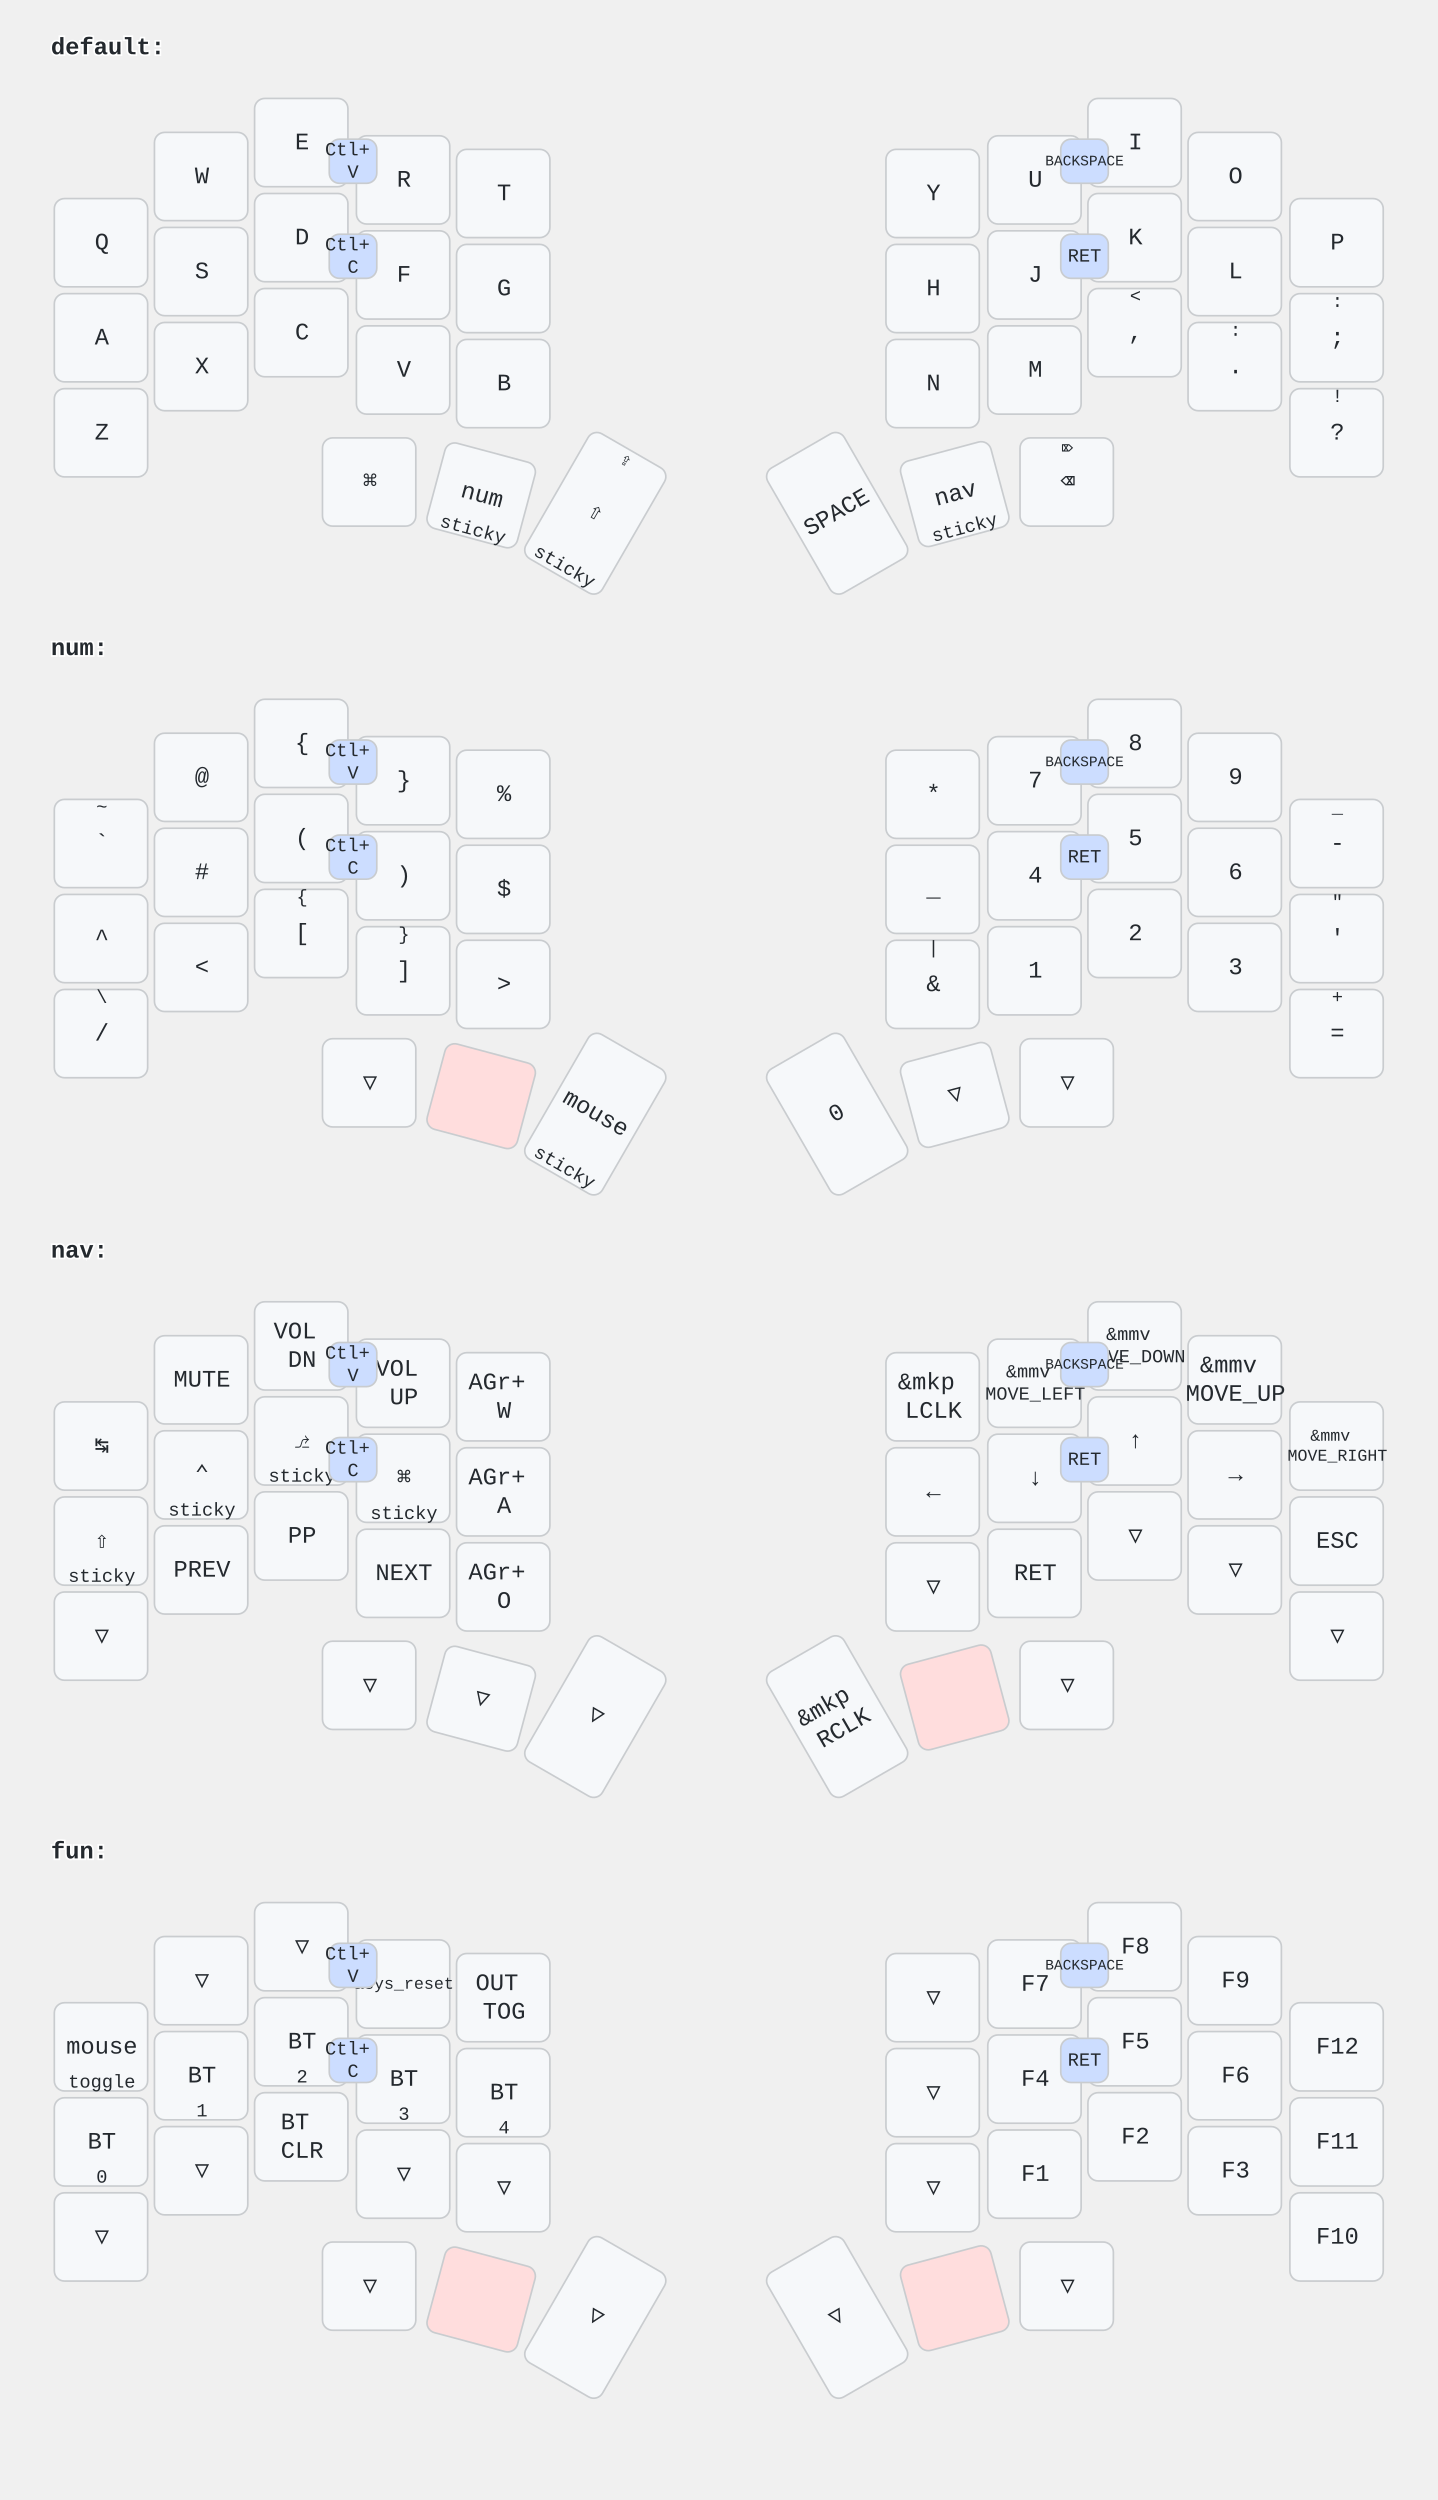
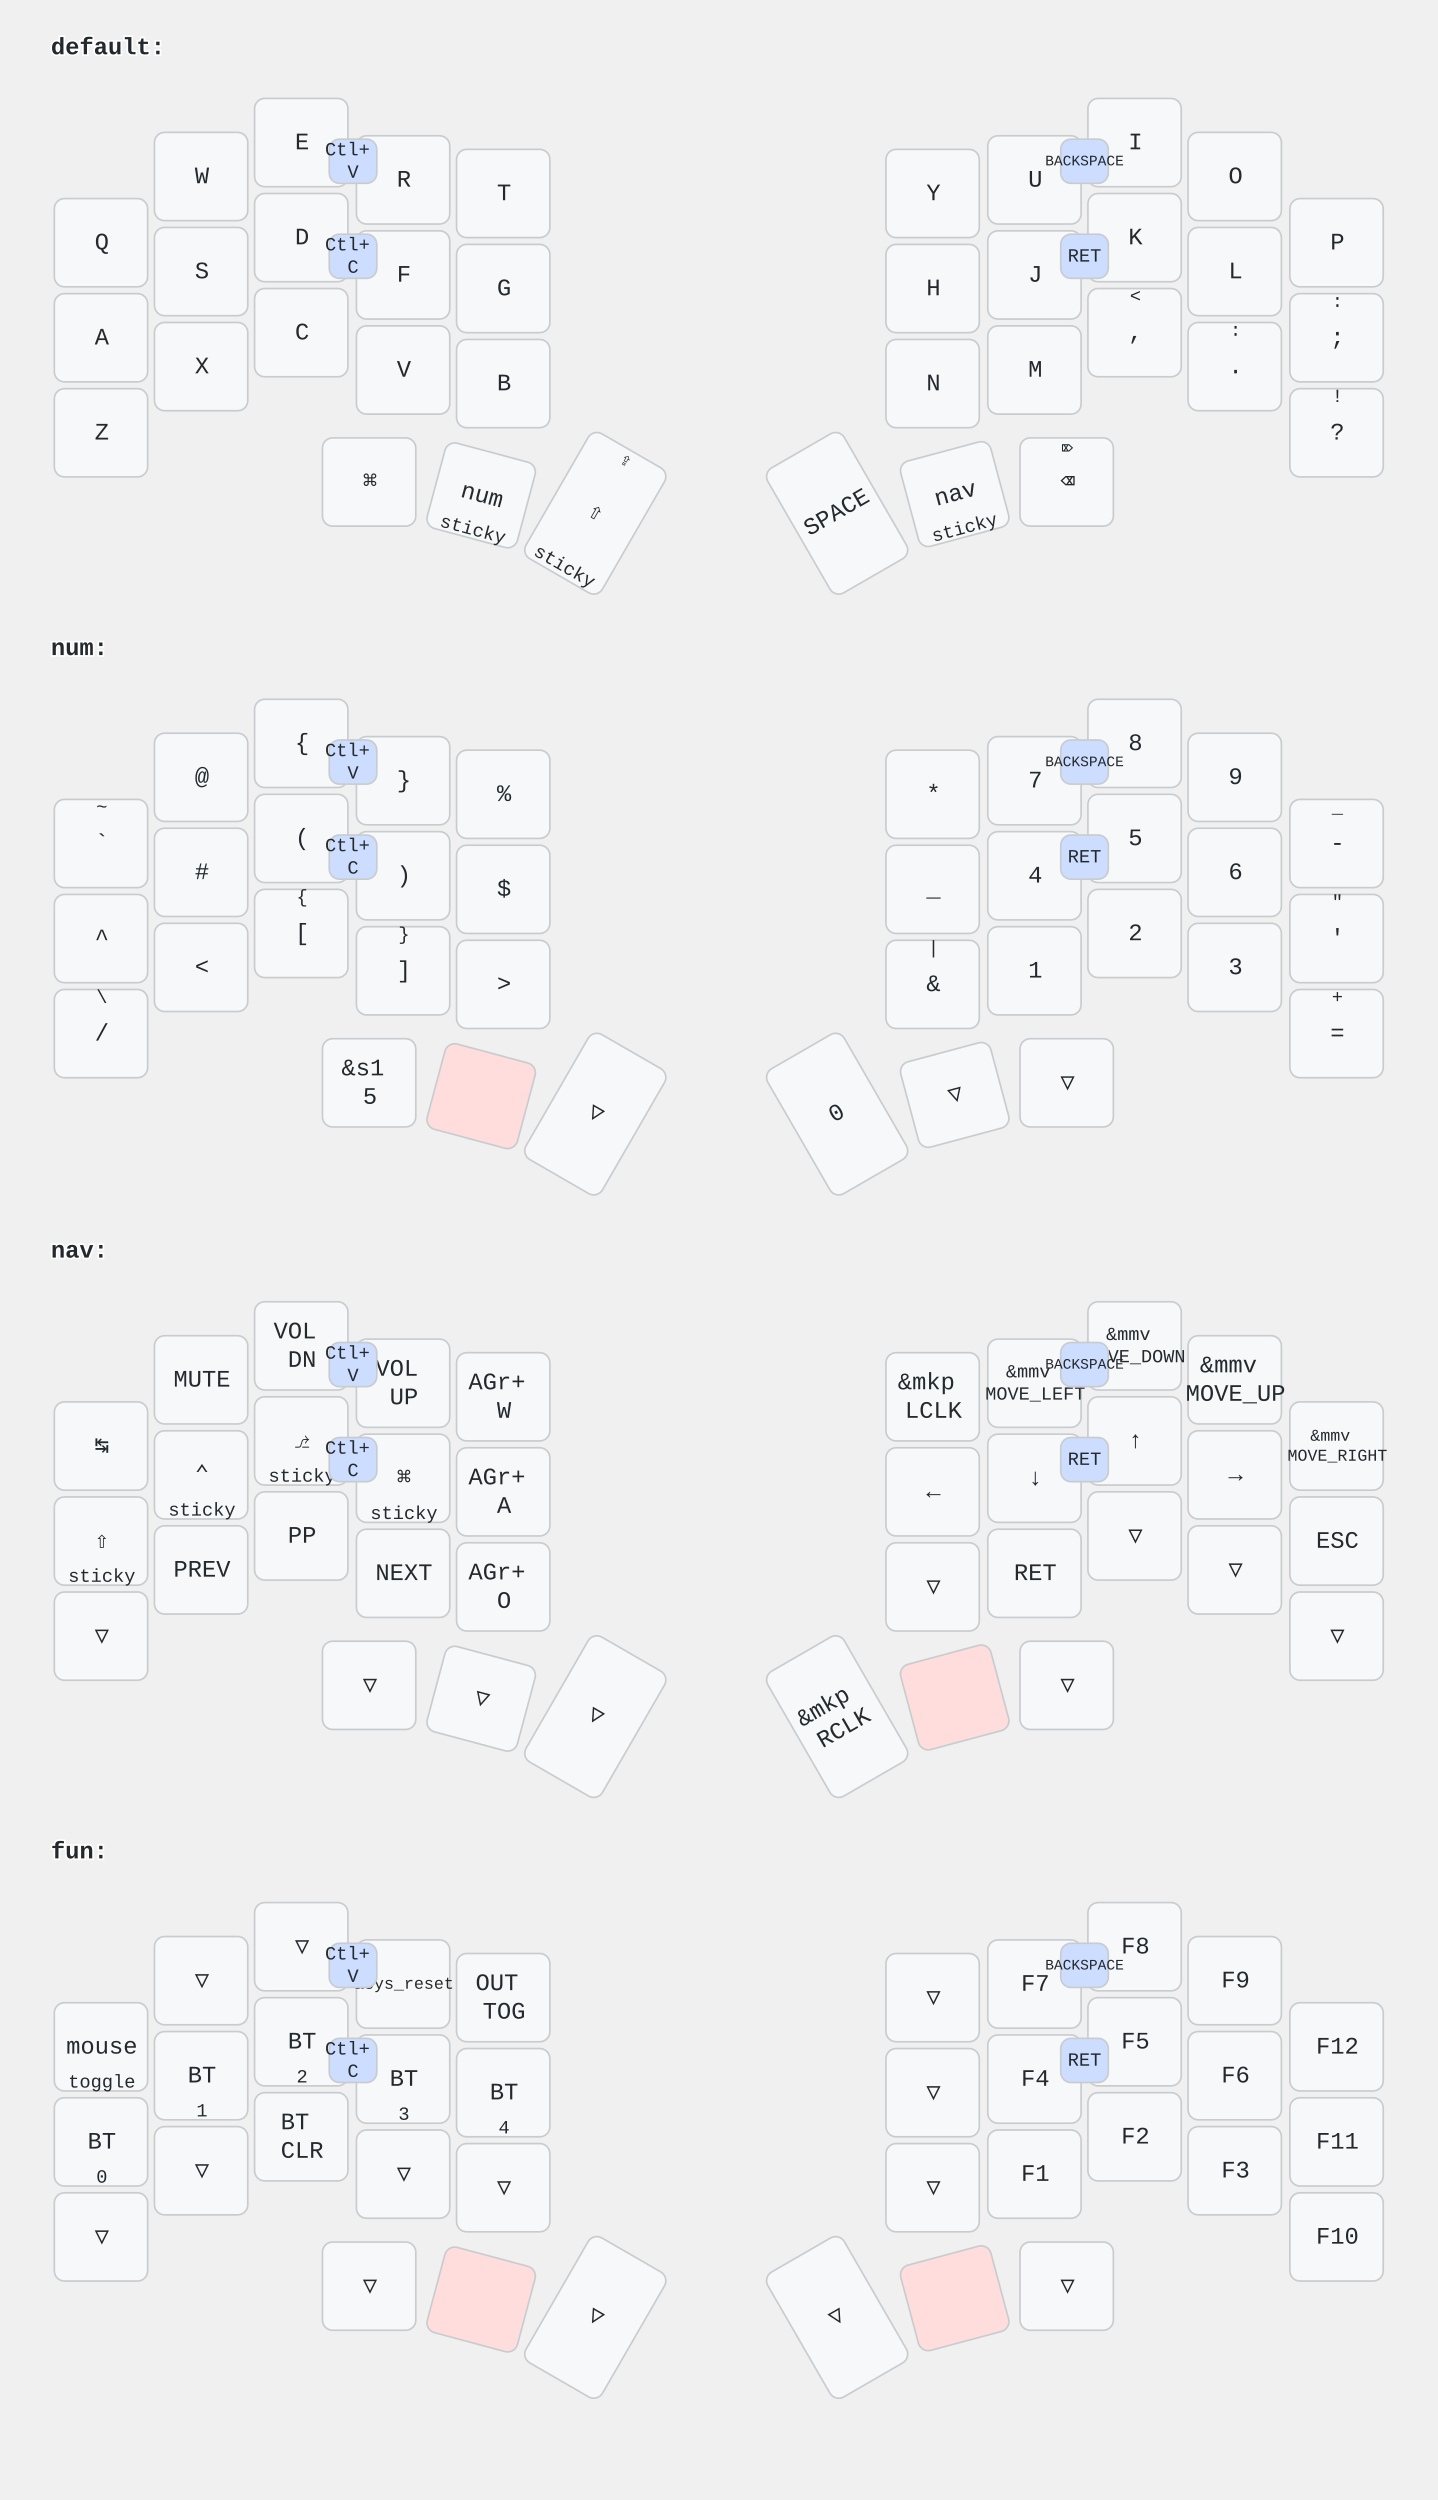
<svg xmlns="http://www.w3.org/2000/svg" width="847" height="1473" viewBox="0 0 847 1473" class="keymap">
  <style>/* font and background color specifications */
svg {
    font-family: SFMono-Regular,Consolas,Liberation Mono,Menlo,monospace;
    font-size: 14px;
    font-kerning: normal;
    text-rendering: optimizeLegibility;
    fill: #24292e;
}

/* default key styling */
rect {
    fill: #f6f8fa;
    stroke: #c9cccf;
    stroke-width: 1;
}

/* color accent for combo boxes */
rect.combo {
    fill: #cdf;
}

/* color accent for held keys */
rect.held, rect.combo.held {
    fill: #fdd;
}

/* color accent for ghost (optional) keys */
rect.ghost, rect.combo.ghost {
    fill: #ddd;
}

text {
    text-anchor: middle;
    dominant-baseline: middle;
}

/* styling for layer labels */
text.label {
    font-weight: bold;
    text-anchor: start;
    stroke: white;
    stroke-width: 2;
    paint-order: stroke;
}

/* styling for combo tap, and key hold/shifted label text */
text.combo, text.hold, text.shifted {
    font-size: 11px;
}

text.hold {
    text-anchor: middle;
    dominant-baseline: auto;
}

text.shifted {
    text-anchor: middle;
    dominant-baseline: hanging;
}

/* styling for hold/shifted label text in combo box */
text.combo.hold, text.combo.shifted {
    font-size: 8px;
}

/* styling for combo dendrons */
path {
    stroke-width: 1;
    stroke: gray;
    fill: none;
}
</style>
  <g transform="translate(30, 0)" class="layer-default">
    <text x="0" y="28" class="label" id="default">default:</text>
    <g transform="translate(0, 56)">
      <g transform="translate(30, 87)" class="key keypos-0">
        <rect rx="6" ry="6" x="-28" y="-26" width="55" height="52" class="key" />
        <text x="0" y="0" class="key tap">Q</text>
      </g>
      <g transform="translate(89, 48)" class="key keypos-1">
        <rect rx="6" ry="6" x="-28" y="-26" width="55" height="52" class="key" />
        <text x="0" y="0" class="key tap">W</text>
      </g>
      <g transform="translate(148, 28)" class="key keypos-2">
        <rect rx="6" ry="6" x="-28" y="-26" width="55" height="52" class="key" />
        <text x="0" y="0" class="key tap">E</text>
      </g>
      <g transform="translate(208, 50)" class="key keypos-3">
        <rect rx="6" ry="6" x="-28" y="-26" width="55" height="52" class="key" />
        <text x="0" y="0" class="key tap">R</text>
      </g>
      <g transform="translate(267, 58)" class="key keypos-4">
        <rect rx="6" ry="6" x="-28" y="-26" width="55" height="52" class="key" />
        <text x="0" y="0" class="key tap">T</text>
      </g>
      <g transform="translate(520, 58)" class="key keypos-5">
        <rect rx="6" ry="6" x="-28" y="-26" width="55" height="52" class="key" />
        <text x="0" y="0" class="key tap">Y</text>
      </g>
      <g transform="translate(580, 50)" class="key keypos-6">
        <rect rx="6" ry="6" x="-28" y="-26" width="55" height="52" class="key" />
        <text x="0" y="0" class="key tap">U</text>
      </g>
      <g transform="translate(639, 28)" class="key keypos-7">
        <rect rx="6" ry="6" x="-28" y="-26" width="55" height="52" class="key" />
        <text x="0" y="0" class="key tap">I</text>
      </g>
      <g transform="translate(698, 48)" class="key keypos-8">
        <rect rx="6" ry="6" x="-28" y="-26" width="55" height="52" class="key" />
        <text x="0" y="0" class="key tap">O</text>
      </g>
      <g transform="translate(758, 87)" class="key keypos-9">
        <rect rx="6" ry="6" x="-28" y="-26" width="55" height="52" class="key" />
        <text x="0" y="0" class="key tap">P</text>
      </g>
      <g transform="translate(30, 143)" class="key keypos-10">
        <rect rx="6" ry="6" x="-28" y="-26" width="55" height="52" class="key" />
        <text x="0" y="0" class="key tap">A</text>
      </g>
      <g transform="translate(89, 104)" class="key keypos-11">
        <rect rx="6" ry="6" x="-28" y="-26" width="55" height="52" class="key" />
        <text x="0" y="0" class="key tap">S</text>
      </g>
      <g transform="translate(148, 84)" class="key keypos-12">
        <rect rx="6" ry="6" x="-28" y="-26" width="55" height="52" class="key" />
        <text x="0" y="0" class="key tap">D</text>
      </g>
      <g transform="translate(208, 106)" class="key keypos-13">
        <rect rx="6" ry="6" x="-28" y="-26" width="55" height="52" class="key" />
        <text x="0" y="0" class="key tap">F</text>
      </g>
      <g transform="translate(267, 114)" class="key keypos-14">
        <rect rx="6" ry="6" x="-28" y="-26" width="55" height="52" class="key" />
        <text x="0" y="0" class="key tap">G</text>
      </g>
      <g transform="translate(520, 114)" class="key keypos-15">
        <rect rx="6" ry="6" x="-28" y="-26" width="55" height="52" class="key" />
        <text x="0" y="0" class="key tap">H</text>
      </g>
      <g transform="translate(580, 106)" class="key keypos-16">
        <rect rx="6" ry="6" x="-28" y="-26" width="55" height="52" class="key" />
        <text x="0" y="0" class="key tap">J</text>
      </g>
      <g transform="translate(639, 84)" class="key keypos-17">
        <rect rx="6" ry="6" x="-28" y="-26" width="55" height="52" class="key" />
        <text x="0" y="0" class="key tap">K</text>
      </g>
      <g transform="translate(698, 104)" class="key keypos-18">
        <rect rx="6" ry="6" x="-28" y="-26" width="55" height="52" class="key" />
        <text x="0" y="0" class="key tap">L</text>
      </g>
      <g transform="translate(758, 143)" class="key keypos-19">
        <rect rx="6" ry="6" x="-28" y="-26" width="55" height="52" class="key" />
        <text x="0" y="0" class="key tap">;</text>
        <text x="0" y="-24" class="key shifted">:</text>
      </g>
      <g transform="translate(30, 199)" class="key keypos-20">
        <rect rx="6" ry="6" x="-28" y="-26" width="55" height="52" class="key" />
        <text x="0" y="0" class="key tap">Z</text>
      </g>
      <g transform="translate(89, 160)" class="key keypos-21">
        <rect rx="6" ry="6" x="-28" y="-26" width="55" height="52" class="key" />
        <text x="0" y="0" class="key tap">X</text>
      </g>
      <g transform="translate(148, 140)" class="key keypos-22">
        <rect rx="6" ry="6" x="-28" y="-26" width="55" height="52" class="key" />
        <text x="0" y="0" class="key tap">C</text>
      </g>
      <g transform="translate(208, 162)" class="key keypos-23">
        <rect rx="6" ry="6" x="-28" y="-26" width="55" height="52" class="key" />
        <text x="0" y="0" class="key tap">V</text>
      </g>
      <g transform="translate(267, 170)" class="key keypos-24">
        <rect rx="6" ry="6" x="-28" y="-26" width="55" height="52" class="key" />
        <text x="0" y="0" class="key tap">B</text>
      </g>
      <g transform="translate(520, 170)" class="key keypos-25">
        <rect rx="6" ry="6" x="-28" y="-26" width="55" height="52" class="key" />
        <text x="0" y="0" class="key tap">N</text>
      </g>
      <g transform="translate(580, 162)" class="key keypos-26">
        <rect rx="6" ry="6" x="-28" y="-26" width="55" height="52" class="key" />
        <text x="0" y="0" class="key tap">M</text>
      </g>
      <g transform="translate(639, 140)" class="key keypos-27">
        <rect rx="6" ry="6" x="-28" y="-26" width="55" height="52" class="key" />
        <text x="0" y="0" class="key tap">,</text>
        <text x="0" y="-24" class="key shifted">&lt;</text>
      </g>
      <g transform="translate(698, 160)" class="key keypos-28">
        <rect rx="6" ry="6" x="-28" y="-26" width="55" height="52" class="key" />
        <text x="0" y="0" class="key tap">.</text>
        <text x="0" y="-24" class="key shifted">:</text>
      </g>
      <g transform="translate(758, 199)" class="key keypos-29">
        <rect rx="6" ry="6" x="-28" y="-26" width="55" height="52" class="key" />
        <text x="0" y="0" class="key tap">?</text>
        <text x="0" y="-24" class="key shifted">!</text>
      </g>
      <g transform="translate(188, 228)" class="key keypos-30">
        <rect rx="6" ry="6" x="-28" y="-26" width="55" height="52" class="key" />
        <text x="0" y="0" class="key tap">⌘</text>
      </g>
      <g transform="translate(254, 236) rotate(15.0)" class="key keypos-31">
        <rect rx="6" ry="6" x="-28" y="-26" width="55" height="52" class="key" />
        <a href="#num">
          <text x="0" y="0" class="key tap layer-activator">num</text>
        </a>
        <text x="0" y="24" class="key hold">sticky</text>
      </g>
      <g transform="translate(321, 246) rotate(30.0)" class="key keypos-32">
        <rect rx="6" ry="6" x="-26" y="-42" width="52" height="85" class="key" />
        <text x="0" y="0" class="key tap">⇧</text>
        <text x="0" y="40" class="key hold">sticky</text>
        <text x="0" y="-40" class="key shifted">⇪</text>
      </g>
      <g transform="translate(463, 246) rotate(-30.0)" class="key keypos-33">
        <rect rx="6" ry="6" x="-26" y="-42" width="52" height="85" class="key" />
        <text x="0" y="0" class="key tap">SPACE</text>
      </g>
      <g transform="translate(533, 235) rotate(-15.0)" class="key keypos-34">
        <rect rx="6" ry="6" x="-28" y="-26" width="55" height="52" class="key" />
        <a href="#nav">
          <text x="0" y="0" class="key tap layer-activator">nav</text>
        </a>
        <text x="0" y="24" class="key hold">sticky</text>
      </g>
      <g transform="translate(599, 228)" class="key keypos-35">
        <rect rx="6" ry="6" x="-28" y="-26" width="55" height="52" class="key" />
        <text x="0" y="0" class="key tap">⌫</text>
        <text x="0" y="-24" class="key shifted">⌦</text>
      </g>
      <g class="combo combopos-0">
        <rect rx="6" ry="6" x="595" y="82" width="28" height="26" class="combo" />
        <text x="609" y="95" class="combo tap">RET</text>
      </g>
      <g class="combo combopos-1">
        <rect rx="6" ry="6" x="595" y="26" width="28" height="26" class="combo" />
        <text x="609" y="39" class="combo tap">
          <tspan style="font-size: 78%">BACKSPACE</tspan>
        </text>
      </g>
      <g class="combo combopos-2">
        <rect rx="6" ry="6" x="164" y="82" width="28" height="26" class="combo" />
        <text x="178" y="95" class="combo tap">
          <tspan x="178" dy="-0.6em">Ctl+</tspan>
          <tspan x="178" dy="1.2em">C</tspan>
        </text>
      </g>
      <g class="combo combopos-3">
        <rect rx="6" ry="6" x="164" y="26" width="28" height="26" class="combo" />
        <text x="178" y="39" class="combo tap">
          <tspan x="178" dy="-0.6em">Ctl+</tspan>
          <tspan x="178" dy="1.2em">V</tspan>
        </text>
      </g>
    </g>
  </g>
  <g transform="translate(30, 354)" class="layer-num">
    <text x="0" y="28" class="label" id="num">num:</text>
    <g transform="translate(0, 56)">
      <g transform="translate(30, 87)" class="key keypos-0">
        <rect rx="6" ry="6" x="-28" y="-26" width="55" height="52" class="key" />
        <text x="0" y="0" class="key tap">`</text>
        <text x="0" y="-24" class="key shifted">~</text>
      </g>
      <g transform="translate(89, 48)" class="key keypos-1">
        <rect rx="6" ry="6" x="-28" y="-26" width="55" height="52" class="key" />
        <text x="0" y="0" class="key tap">@</text>
      </g>
      <g transform="translate(148, 28)" class="key keypos-2">
        <rect rx="6" ry="6" x="-28" y="-26" width="55" height="52" class="key" />
        <text x="0" y="0" class="key tap">{</text>
      </g>
      <g transform="translate(208, 50)" class="key keypos-3">
        <rect rx="6" ry="6" x="-28" y="-26" width="55" height="52" class="key" />
        <text x="0" y="0" class="key tap">}</text>
      </g>
      <g transform="translate(267, 58)" class="key keypos-4">
        <rect rx="6" ry="6" x="-28" y="-26" width="55" height="52" class="key" />
        <text x="0" y="0" class="key tap">%</text>
      </g>
      <g transform="translate(520, 58)" class="key keypos-5">
        <rect rx="6" ry="6" x="-28" y="-26" width="55" height="52" class="key" />
        <text x="0" y="0" class="key tap">*</text>
      </g>
      <g transform="translate(580, 50)" class="key keypos-6">
        <rect rx="6" ry="6" x="-28" y="-26" width="55" height="52" class="key" />
        <text x="0" y="0" class="key tap">7</text>
      </g>
      <g transform="translate(639, 28)" class="key keypos-7">
        <rect rx="6" ry="6" x="-28" y="-26" width="55" height="52" class="key" />
        <text x="0" y="0" class="key tap">8</text>
      </g>
      <g transform="translate(698, 48)" class="key keypos-8">
        <rect rx="6" ry="6" x="-28" y="-26" width="55" height="52" class="key" />
        <text x="0" y="0" class="key tap">9</text>
      </g>
      <g transform="translate(758, 87)" class="key keypos-9">
        <rect rx="6" ry="6" x="-28" y="-26" width="55" height="52" class="key" />
        <text x="0" y="0" class="key tap">-</text>
        <text x="0" y="-24" class="key shifted">_</text>
      </g>
      <g transform="translate(30, 143)" class="key keypos-10">
        <rect rx="6" ry="6" x="-28" y="-26" width="55" height="52" class="key" />
        <text x="0" y="0" class="key tap">^</text>
      </g>
      <g transform="translate(89, 104)" class="key keypos-11">
        <rect rx="6" ry="6" x="-28" y="-26" width="55" height="52" class="key" />
        <text x="0" y="0" class="key tap">#</text>
      </g>
      <g transform="translate(148, 84)" class="key keypos-12">
        <rect rx="6" ry="6" x="-28" y="-26" width="55" height="52" class="key" />
        <text x="0" y="0" class="key tap">(</text>
      </g>
      <g transform="translate(208, 106)" class="key keypos-13">
        <rect rx="6" ry="6" x="-28" y="-26" width="55" height="52" class="key" />
        <text x="0" y="0" class="key tap">)</text>
      </g>
      <g transform="translate(267, 114)" class="key keypos-14">
        <rect rx="6" ry="6" x="-28" y="-26" width="55" height="52" class="key" />
        <text x="0" y="0" class="key tap">$</text>
      </g>
      <g transform="translate(520, 114)" class="key keypos-15">
        <rect rx="6" ry="6" x="-28" y="-26" width="55" height="52" class="key" />
        <text x="0" y="0" class="key tap">_</text>
      </g>
      <g transform="translate(580, 106)" class="key keypos-16">
        <rect rx="6" ry="6" x="-28" y="-26" width="55" height="52" class="key" />
        <text x="0" y="0" class="key tap">4</text>
      </g>
      <g transform="translate(639, 84)" class="key keypos-17">
        <rect rx="6" ry="6" x="-28" y="-26" width="55" height="52" class="key" />
        <text x="0" y="0" class="key tap">5</text>
      </g>
      <g transform="translate(698, 104)" class="key keypos-18">
        <rect rx="6" ry="6" x="-28" y="-26" width="55" height="52" class="key" />
        <text x="0" y="0" class="key tap">6</text>
      </g>
      <g transform="translate(758, 143)" class="key keypos-19">
        <rect rx="6" ry="6" x="-28" y="-26" width="55" height="52" class="key" />
        <text x="0" y="0" class="key tap">'</text>
        <text x="0" y="-24" class="key shifted">"</text>
      </g>
      <g transform="translate(30, 199)" class="key keypos-20">
        <rect rx="6" ry="6" x="-28" y="-26" width="55" height="52" class="key" />
        <text x="0" y="0" class="key tap">/</text>
        <text x="0" y="-24" class="key shifted">\</text>
      </g>
      <g transform="translate(89, 160)" class="key keypos-21">
        <rect rx="6" ry="6" x="-28" y="-26" width="55" height="52" class="key" />
        <text x="0" y="0" class="key tap">&lt;</text>
      </g>
      <g transform="translate(148, 140)" class="key keypos-22">
        <rect rx="6" ry="6" x="-28" y="-26" width="55" height="52" class="key" />
        <text x="0" y="0" class="key tap">[</text>
        <text x="0" y="-24" class="key shifted">{</text>
      </g>
      <g transform="translate(208, 162)" class="key keypos-23">
        <rect rx="6" ry="6" x="-28" y="-26" width="55" height="52" class="key" />
        <text x="0" y="0" class="key tap">]</text>
        <text x="0" y="-24" class="key shifted">}</text>
      </g>
      <g transform="translate(267, 170)" class="key keypos-24">
        <rect rx="6" ry="6" x="-28" y="-26" width="55" height="52" class="key" />
        <text x="0" y="0" class="key tap">&gt;</text>
      </g>
      <g transform="translate(520, 170)" class="key keypos-25">
        <rect rx="6" ry="6" x="-28" y="-26" width="55" height="52" class="key" />
        <text x="0" y="0" class="key tap">&amp;</text>
        <text x="0" y="-24" class="key shifted">|</text>
      </g>
      <g transform="translate(580, 162)" class="key keypos-26">
        <rect rx="6" ry="6" x="-28" y="-26" width="55" height="52" class="key" />
        <text x="0" y="0" class="key tap">1</text>
      </g>
      <g transform="translate(639, 140)" class="key keypos-27">
        <rect rx="6" ry="6" x="-28" y="-26" width="55" height="52" class="key" />
        <text x="0" y="0" class="key tap">2</text>
      </g>
      <g transform="translate(698, 160)" class="key keypos-28">
        <rect rx="6" ry="6" x="-28" y="-26" width="55" height="52" class="key" />
        <text x="0" y="0" class="key tap">3</text>
      </g>
      <g transform="translate(758, 199)" class="key keypos-29">
        <rect rx="6" ry="6" x="-28" y="-26" width="55" height="52" class="key" />
        <text x="0" y="0" class="key tap">=</text>
        <text x="0" y="-24" class="key shifted">+</text>
      </g>
-       <g transform="translate(188, 228)" class="key trans keypos-30">
-         <rect rx="6" ry="6" x="-28" y="-26" width="55" height="52" class="key trans" />
-         <text x="0" y="0" class="key trans tap">▽</text>
+       <g transform="translate(188, 228)" class="key keypos-30">
+         <rect rx="6" ry="6" x="-28" y="-26" width="55" height="52" class="key" />
+         <text x="0" y="0" class="key tap">
+           <tspan x="0" dy="-0.6em">&amp;s1</tspan>
+           <tspan x="0" dy="1.2em">5</tspan>
+         </text>
      </g>
      <g transform="translate(254, 236) rotate(15.0)" class="key held keypos-31">
        <rect rx="6" ry="6" x="-28" y="-26" width="55" height="52" class="key held" />
      </g>
-       <g transform="translate(321, 246) rotate(30.0)" class="key keypos-32">
-         <rect rx="6" ry="6" x="-26" y="-42" width="52" height="85" class="key" />
-         <text x="0" y="0" class="key tap">mouse</text>
-         <text x="0" y="40" class="key hold">sticky</text>
+       <g transform="translate(321, 246) rotate(30.0)" class="key trans keypos-32">
+         <rect rx="6" ry="6" x="-26" y="-42" width="52" height="85" class="key trans" />
+         <text x="0" y="0" class="key trans tap">▽</text>
      </g>
      <g transform="translate(463, 246) rotate(-30.0)" class="key keypos-33">
        <rect rx="6" ry="6" x="-26" y="-42" width="52" height="85" class="key" />
        <text x="0" y="0" class="key tap">0</text>
      </g>
      <g transform="translate(533, 235) rotate(-15.0)" class="key trans keypos-34">
        <rect rx="6" ry="6" x="-28" y="-26" width="55" height="52" class="key trans" />
        <text x="0" y="0" class="key trans tap">▽</text>
      </g>
      <g transform="translate(599, 228)" class="key trans keypos-35">
        <rect rx="6" ry="6" x="-28" y="-26" width="55" height="52" class="key trans" />
        <text x="0" y="0" class="key trans tap">▽</text>
      </g>
      <g class="combo combopos-0">
        <rect rx="6" ry="6" x="595" y="82" width="28" height="26" class="combo" />
        <text x="609" y="95" class="combo tap">RET</text>
      </g>
      <g class="combo combopos-1">
        <rect rx="6" ry="6" x="595" y="26" width="28" height="26" class="combo" />
        <text x="609" y="39" class="combo tap">
          <tspan style="font-size: 78%">BACKSPACE</tspan>
        </text>
      </g>
      <g class="combo combopos-2">
        <rect rx="6" ry="6" x="164" y="82" width="28" height="26" class="combo" />
        <text x="178" y="95" class="combo tap">
          <tspan x="178" dy="-0.6em">Ctl+</tspan>
          <tspan x="178" dy="1.2em">C</tspan>
        </text>
      </g>
      <g class="combo combopos-3">
        <rect rx="6" ry="6" x="164" y="26" width="28" height="26" class="combo" />
        <text x="178" y="39" class="combo tap">
          <tspan x="178" dy="-0.6em">Ctl+</tspan>
          <tspan x="178" dy="1.2em">V</tspan>
        </text>
      </g>
    </g>
  </g>
  <g transform="translate(30, 709)" class="layer-nav">
    <text x="0" y="28" class="label" id="nav">nav:</text>
    <g transform="translate(0, 56)">
      <g transform="translate(30, 87)" class="key keypos-0">
        <rect rx="6" ry="6" x="-28" y="-26" width="55" height="52" class="key" />
        <text x="0" y="0" class="key tap">↹</text>
      </g>
      <g transform="translate(89, 48)" class="key keypos-1">
        <rect rx="6" ry="6" x="-28" y="-26" width="55" height="52" class="key" />
        <text x="0" y="0" class="key tap">MUTE</text>
      </g>
      <g transform="translate(148, 28)" class="key keypos-2">
        <rect rx="6" ry="6" x="-28" y="-26" width="55" height="52" class="key" />
        <text x="0" y="0" class="key tap">
          <tspan x="0" dy="-0.6em">VOL</tspan>
          <tspan x="0" dy="1.2em">DN</tspan>
        </text>
      </g>
      <g transform="translate(208, 50)" class="key keypos-3">
        <rect rx="6" ry="6" x="-28" y="-26" width="55" height="52" class="key" />
        <text x="0" y="0" class="key tap">
          <tspan x="0" dy="-0.6em">VOL</tspan>
          <tspan x="0" dy="1.2em">UP</tspan>
        </text>
      </g>
      <g transform="translate(267, 58)" class="key keypos-4">
        <rect rx="6" ry="6" x="-28" y="-26" width="55" height="52" class="key" />
        <text x="0" y="0" class="key tap">
          <tspan x="0" dy="-0.6em">AGr+</tspan>
          <tspan x="0" dy="1.2em">W</tspan>
        </text>
      </g>
      <g transform="translate(520, 58)" class="key keypos-5">
        <rect rx="6" ry="6" x="-28" y="-26" width="55" height="52" class="key" />
        <text x="0" y="0" class="key tap">
          <tspan x="0" dy="-0.6em">&amp;mkp</tspan>
          <tspan x="0" dy="1.2em">LCLK</tspan>
        </text>
      </g>
      <g transform="translate(580, 50)" class="key keypos-6">
        <rect rx="6" ry="6" x="-28" y="-26" width="55" height="52" class="key" />
        <text x="0" y="0" class="key tap">
          <tspan x="0" dy="-0.6em" style="font-size: 78%">&amp;mmv</tspan>
          <tspan x="0" dy="1.2em" style="font-size: 78%">MOVE_LEFT</tspan>
        </text>
      </g>
      <g transform="translate(639, 28)" class="key keypos-7">
        <rect rx="6" ry="6" x="-28" y="-26" width="55" height="52" class="key" />
        <text x="0" y="0" class="key tap">
          <tspan x="0" dy="-0.6em" style="font-size: 78%">&amp;mmv</tspan>
          <tspan x="0" dy="1.2em" style="font-size: 78%">MOVE_DOWN</tspan>
        </text>
      </g>
      <g transform="translate(698, 48)" class="key keypos-8">
        <rect rx="6" ry="6" x="-28" y="-26" width="55" height="52" class="key" />
        <text x="0" y="0" class="key tap">
          <tspan x="0" dy="-0.6em">&amp;mmv</tspan>
          <tspan x="0" dy="1.2em">MOVE_UP</tspan>
        </text>
      </g>
      <g transform="translate(758, 87)" class="key keypos-9">
        <rect rx="6" ry="6" x="-28" y="-26" width="55" height="52" class="key" />
        <text x="0" y="0" class="key tap">
          <tspan x="0" dy="-0.6em" style="font-size: 70%">&amp;mmv</tspan>
          <tspan x="0" dy="1.2em" style="font-size: 70%">MOVE_RIGHT</tspan>
        </text>
      </g>
      <g transform="translate(30, 143)" class="key keypos-10">
        <rect rx="6" ry="6" x="-28" y="-26" width="55" height="52" class="key" />
        <text x="0" y="0" class="key tap">⇧</text>
        <text x="0" y="24" class="key hold">sticky</text>
      </g>
      <g transform="translate(89, 104)" class="key keypos-11">
        <rect rx="6" ry="6" x="-28" y="-26" width="55" height="52" class="key" />
        <text x="0" y="0" class="key tap">⌃</text>
        <text x="0" y="24" class="key hold">sticky</text>
      </g>
      <g transform="translate(148, 84)" class="key keypos-12">
        <rect rx="6" ry="6" x="-28" y="-26" width="55" height="52" class="key" />
        <text x="0" y="0" class="key tap">⎇</text>
        <text x="0" y="24" class="key hold">sticky</text>
      </g>
      <g transform="translate(208, 106)" class="key keypos-13">
        <rect rx="6" ry="6" x="-28" y="-26" width="55" height="52" class="key" />
        <text x="0" y="0" class="key tap">⌘</text>
        <text x="0" y="24" class="key hold">sticky</text>
      </g>
      <g transform="translate(267, 114)" class="key keypos-14">
        <rect rx="6" ry="6" x="-28" y="-26" width="55" height="52" class="key" />
        <text x="0" y="0" class="key tap">
          <tspan x="0" dy="-0.6em">AGr+</tspan>
          <tspan x="0" dy="1.2em">A</tspan>
        </text>
      </g>
      <g transform="translate(520, 114)" class="key keypos-15">
        <rect rx="6" ry="6" x="-28" y="-26" width="55" height="52" class="key" />
        <text x="0" y="0" class="key tap">←</text>
      </g>
      <g transform="translate(580, 106)" class="key keypos-16">
        <rect rx="6" ry="6" x="-28" y="-26" width="55" height="52" class="key" />
        <text x="0" y="0" class="key tap">↓</text>
      </g>
      <g transform="translate(639, 84)" class="key keypos-17">
        <rect rx="6" ry="6" x="-28" y="-26" width="55" height="52" class="key" />
        <text x="0" y="0" class="key tap">↑</text>
      </g>
      <g transform="translate(698, 104)" class="key keypos-18">
        <rect rx="6" ry="6" x="-28" y="-26" width="55" height="52" class="key" />
        <text x="0" y="0" class="key tap">→</text>
      </g>
      <g transform="translate(758, 143)" class="key keypos-19">
        <rect rx="6" ry="6" x="-28" y="-26" width="55" height="52" class="key" />
        <text x="0" y="0" class="key tap">ESC</text>
      </g>
      <g transform="translate(30, 199)" class="key trans keypos-20">
        <rect rx="6" ry="6" x="-28" y="-26" width="55" height="52" class="key trans" />
        <text x="0" y="0" class="key trans tap">▽</text>
      </g>
      <g transform="translate(89, 160)" class="key keypos-21">
        <rect rx="6" ry="6" x="-28" y="-26" width="55" height="52" class="key" />
        <text x="0" y="0" class="key tap">PREV</text>
      </g>
      <g transform="translate(148, 140)" class="key keypos-22">
        <rect rx="6" ry="6" x="-28" y="-26" width="55" height="52" class="key" />
        <text x="0" y="0" class="key tap">PP</text>
      </g>
      <g transform="translate(208, 162)" class="key keypos-23">
        <rect rx="6" ry="6" x="-28" y="-26" width="55" height="52" class="key" />
        <text x="0" y="0" class="key tap">NEXT</text>
      </g>
      <g transform="translate(267, 170)" class="key keypos-24">
        <rect rx="6" ry="6" x="-28" y="-26" width="55" height="52" class="key" />
        <text x="0" y="0" class="key tap">
          <tspan x="0" dy="-0.6em">AGr+</tspan>
          <tspan x="0" dy="1.2em">O</tspan>
        </text>
      </g>
      <g transform="translate(520, 170)" class="key trans keypos-25">
        <rect rx="6" ry="6" x="-28" y="-26" width="55" height="52" class="key trans" />
        <text x="0" y="0" class="key trans tap">▽</text>
      </g>
      <g transform="translate(580, 162)" class="key keypos-26">
        <rect rx="6" ry="6" x="-28" y="-26" width="55" height="52" class="key" />
        <text x="0" y="0" class="key tap">RET</text>
      </g>
      <g transform="translate(639, 140)" class="key trans keypos-27">
        <rect rx="6" ry="6" x="-28" y="-26" width="55" height="52" class="key trans" />
        <text x="0" y="0" class="key trans tap">▽</text>
      </g>
      <g transform="translate(698, 160)" class="key trans keypos-28">
        <rect rx="6" ry="6" x="-28" y="-26" width="55" height="52" class="key trans" />
        <text x="0" y="0" class="key trans tap">▽</text>
      </g>
      <g transform="translate(758, 199)" class="key trans keypos-29">
        <rect rx="6" ry="6" x="-28" y="-26" width="55" height="52" class="key trans" />
        <text x="0" y="0" class="key trans tap">▽</text>
      </g>
      <g transform="translate(188, 228)" class="key trans keypos-30">
        <rect rx="6" ry="6" x="-28" y="-26" width="55" height="52" class="key trans" />
        <text x="0" y="0" class="key trans tap">▽</text>
      </g>
      <g transform="translate(254, 236) rotate(15.0)" class="key trans keypos-31">
        <rect rx="6" ry="6" x="-28" y="-26" width="55" height="52" class="key trans" />
        <text x="0" y="0" class="key trans tap">▽</text>
      </g>
      <g transform="translate(321, 246) rotate(30.0)" class="key trans keypos-32">
        <rect rx="6" ry="6" x="-26" y="-42" width="52" height="85" class="key trans" />
        <text x="0" y="0" class="key trans tap">▽</text>
      </g>
      <g transform="translate(463, 246) rotate(-30.0)" class="key keypos-33">
        <rect rx="6" ry="6" x="-26" y="-42" width="52" height="85" class="key" />
        <text x="0" y="0" class="key tap">
          <tspan x="0" dy="-0.6em">&amp;mkp</tspan>
          <tspan x="0" dy="1.2em">RCLK</tspan>
        </text>
      </g>
      <g transform="translate(533, 235) rotate(-15.0)" class="key held keypos-34">
        <rect rx="6" ry="6" x="-28" y="-26" width="55" height="52" class="key held" />
      </g>
      <g transform="translate(599, 228)" class="key trans keypos-35">
        <rect rx="6" ry="6" x="-28" y="-26" width="55" height="52" class="key trans" />
        <text x="0" y="0" class="key trans tap">▽</text>
      </g>
      <g class="combo combopos-0">
        <rect rx="6" ry="6" x="595" y="82" width="28" height="26" class="combo" />
        <text x="609" y="95" class="combo tap">RET</text>
      </g>
      <g class="combo combopos-1">
        <rect rx="6" ry="6" x="595" y="26" width="28" height="26" class="combo" />
        <text x="609" y="39" class="combo tap">
          <tspan style="font-size: 78%">BACKSPACE</tspan>
        </text>
      </g>
      <g class="combo combopos-2">
        <rect rx="6" ry="6" x="164" y="82" width="28" height="26" class="combo" />
        <text x="178" y="95" class="combo tap">
          <tspan x="178" dy="-0.6em">Ctl+</tspan>
          <tspan x="178" dy="1.2em">C</tspan>
        </text>
      </g>
      <g class="combo combopos-3">
        <rect rx="6" ry="6" x="164" y="26" width="28" height="26" class="combo" />
        <text x="178" y="39" class="combo tap">
          <tspan x="178" dy="-0.6em">Ctl+</tspan>
          <tspan x="178" dy="1.2em">V</tspan>
        </text>
      </g>
    </g>
  </g>
  <g transform="translate(30, 1063)" class="layer-fun">
    <text x="0" y="28" class="label" id="fun">fun:</text>
    <g transform="translate(0, 56)">
      <g transform="translate(30, 87)" class="key keypos-0">
        <rect rx="6" ry="6" x="-28" y="-26" width="55" height="52" class="key" />
        <text x="0" y="0" class="key tap">mouse</text>
        <text x="0" y="24" class="key hold">toggle</text>
      </g>
      <g transform="translate(89, 48)" class="key trans keypos-1">
        <rect rx="6" ry="6" x="-28" y="-26" width="55" height="52" class="key trans" />
        <text x="0" y="0" class="key trans tap">▽</text>
      </g>
      <g transform="translate(148, 28)" class="key trans keypos-2">
        <rect rx="6" ry="6" x="-28" y="-26" width="55" height="52" class="key trans" />
        <text x="0" y="0" class="key trans tap">▽</text>
      </g>
      <g transform="translate(208, 50)" class="key keypos-3">
        <rect rx="6" ry="6" x="-28" y="-26" width="55" height="52" class="key" />
        <text x="0" y="0" class="key tap">
          <tspan style="font-size: 70%">&amp;sys_reset</tspan>
        </text>
      </g>
      <g transform="translate(267, 58)" class="key keypos-4">
        <rect rx="6" ry="6" x="-28" y="-26" width="55" height="52" class="key" />
        <text x="0" y="0" class="key tap">
          <tspan x="0" dy="-0.6em">OUT</tspan>
          <tspan x="0" dy="1.2em">TOG</tspan>
        </text>
      </g>
      <g transform="translate(520, 58)" class="key trans keypos-5">
        <rect rx="6" ry="6" x="-28" y="-26" width="55" height="52" class="key trans" />
        <text x="0" y="0" class="key trans tap">▽</text>
      </g>
      <g transform="translate(580, 50)" class="key keypos-6">
        <rect rx="6" ry="6" x="-28" y="-26" width="55" height="52" class="key" />
        <text x="0" y="0" class="key tap">F7</text>
      </g>
      <g transform="translate(639, 28)" class="key keypos-7">
        <rect rx="6" ry="6" x="-28" y="-26" width="55" height="52" class="key" />
        <text x="0" y="0" class="key tap">F8</text>
      </g>
      <g transform="translate(698, 48)" class="key keypos-8">
        <rect rx="6" ry="6" x="-28" y="-26" width="55" height="52" class="key" />
        <text x="0" y="0" class="key tap">F9</text>
      </g>
      <g transform="translate(758, 87)" class="key keypos-9">
        <rect rx="6" ry="6" x="-28" y="-26" width="55" height="52" class="key" />
        <text x="0" y="0" class="key tap">F12</text>
      </g>
      <g transform="translate(30, 143)" class="key keypos-10">
        <rect rx="6" ry="6" x="-28" y="-26" width="55" height="52" class="key" />
        <text x="0" y="0" class="key tap">BT</text>
        <text x="0" y="24" class="key hold">0</text>
      </g>
      <g transform="translate(89, 104)" class="key keypos-11">
        <rect rx="6" ry="6" x="-28" y="-26" width="55" height="52" class="key" />
        <text x="0" y="0" class="key tap">BT</text>
        <text x="0" y="24" class="key hold">1</text>
      </g>
      <g transform="translate(148, 84)" class="key keypos-12">
        <rect rx="6" ry="6" x="-28" y="-26" width="55" height="52" class="key" />
        <text x="0" y="0" class="key tap">BT</text>
        <text x="0" y="24" class="key hold">2</text>
      </g>
      <g transform="translate(208, 106)" class="key keypos-13">
        <rect rx="6" ry="6" x="-28" y="-26" width="55" height="52" class="key" />
        <text x="0" y="0" class="key tap">BT</text>
        <text x="0" y="24" class="key hold">3</text>
      </g>
      <g transform="translate(267, 114)" class="key keypos-14">
        <rect rx="6" ry="6" x="-28" y="-26" width="55" height="52" class="key" />
        <text x="0" y="0" class="key tap">BT</text>
        <text x="0" y="24" class="key hold">4</text>
      </g>
      <g transform="translate(520, 114)" class="key trans keypos-15">
        <rect rx="6" ry="6" x="-28" y="-26" width="55" height="52" class="key trans" />
        <text x="0" y="0" class="key trans tap">▽</text>
      </g>
      <g transform="translate(580, 106)" class="key keypos-16">
        <rect rx="6" ry="6" x="-28" y="-26" width="55" height="52" class="key" />
        <text x="0" y="0" class="key tap">F4</text>
      </g>
      <g transform="translate(639, 84)" class="key keypos-17">
        <rect rx="6" ry="6" x="-28" y="-26" width="55" height="52" class="key" />
        <text x="0" y="0" class="key tap">F5</text>
      </g>
      <g transform="translate(698, 104)" class="key keypos-18">
        <rect rx="6" ry="6" x="-28" y="-26" width="55" height="52" class="key" />
        <text x="0" y="0" class="key tap">F6</text>
      </g>
      <g transform="translate(758, 143)" class="key keypos-19">
        <rect rx="6" ry="6" x="-28" y="-26" width="55" height="52" class="key" />
        <text x="0" y="0" class="key tap">F11</text>
      </g>
      <g transform="translate(30, 199)" class="key trans keypos-20">
        <rect rx="6" ry="6" x="-28" y="-26" width="55" height="52" class="key trans" />
        <text x="0" y="0" class="key trans tap">▽</text>
      </g>
      <g transform="translate(89, 160)" class="key trans keypos-21">
        <rect rx="6" ry="6" x="-28" y="-26" width="55" height="52" class="key trans" />
        <text x="0" y="0" class="key trans tap">▽</text>
      </g>
      <g transform="translate(148, 140)" class="key keypos-22">
        <rect rx="6" ry="6" x="-28" y="-26" width="55" height="52" class="key" />
        <text x="0" y="0" class="key tap">
          <tspan x="0" dy="-0.6em">BT</tspan>
          <tspan x="0" dy="1.2em">CLR</tspan>
        </text>
      </g>
      <g transform="translate(208, 162)" class="key trans keypos-23">
        <rect rx="6" ry="6" x="-28" y="-26" width="55" height="52" class="key trans" />
        <text x="0" y="0" class="key trans tap">▽</text>
      </g>
      <g transform="translate(267, 170)" class="key trans keypos-24">
        <rect rx="6" ry="6" x="-28" y="-26" width="55" height="52" class="key trans" />
        <text x="0" y="0" class="key trans tap">▽</text>
      </g>
      <g transform="translate(520, 170)" class="key trans keypos-25">
        <rect rx="6" ry="6" x="-28" y="-26" width="55" height="52" class="key trans" />
        <text x="0" y="0" class="key trans tap">▽</text>
      </g>
      <g transform="translate(580, 162)" class="key keypos-26">
        <rect rx="6" ry="6" x="-28" y="-26" width="55" height="52" class="key" />
        <text x="0" y="0" class="key tap">F1</text>
      </g>
      <g transform="translate(639, 140)" class="key keypos-27">
        <rect rx="6" ry="6" x="-28" y="-26" width="55" height="52" class="key" />
        <text x="0" y="0" class="key tap">F2</text>
      </g>
      <g transform="translate(698, 160)" class="key keypos-28">
        <rect rx="6" ry="6" x="-28" y="-26" width="55" height="52" class="key" />
        <text x="0" y="0" class="key tap">F3</text>
      </g>
      <g transform="translate(758, 199)" class="key keypos-29">
        <rect rx="6" ry="6" x="-28" y="-26" width="55" height="52" class="key" />
        <text x="0" y="0" class="key tap">F10</text>
      </g>
      <g transform="translate(188, 228)" class="key trans keypos-30">
        <rect rx="6" ry="6" x="-28" y="-26" width="55" height="52" class="key trans" />
        <text x="0" y="0" class="key trans tap">▽</text>
      </g>
      <g transform="translate(254, 236) rotate(15.0)" class="key held keypos-31">
        <rect rx="6" ry="6" x="-28" y="-26" width="55" height="52" class="key held" />
      </g>
      <g transform="translate(321, 246) rotate(30.0)" class="key trans keypos-32">
        <rect rx="6" ry="6" x="-26" y="-42" width="52" height="85" class="key trans" />
        <text x="0" y="0" class="key trans tap">▽</text>
      </g>
      <g transform="translate(463, 246) rotate(-30.0)" class="key trans keypos-33">
        <rect rx="6" ry="6" x="-26" y="-42" width="52" height="85" class="key trans" />
        <text x="0" y="0" class="key trans tap">▽</text>
      </g>
      <g transform="translate(533, 235) rotate(-15.0)" class="key held keypos-34">
        <rect rx="6" ry="6" x="-28" y="-26" width="55" height="52" class="key held" />
      </g>
      <g transform="translate(599, 228)" class="key trans keypos-35">
        <rect rx="6" ry="6" x="-28" y="-26" width="55" height="52" class="key trans" />
        <text x="0" y="0" class="key trans tap">▽</text>
      </g>
      <g class="combo combopos-0">
        <rect rx="6" ry="6" x="595" y="82" width="28" height="26" class="combo" />
        <text x="609" y="95" class="combo tap">RET</text>
      </g>
      <g class="combo combopos-1">
        <rect rx="6" ry="6" x="595" y="26" width="28" height="26" class="combo" />
        <text x="609" y="39" class="combo tap">
          <tspan style="font-size: 78%">BACKSPACE</tspan>
        </text>
      </g>
      <g class="combo combopos-2">
        <rect rx="6" ry="6" x="164" y="82" width="28" height="26" class="combo" />
        <text x="178" y="95" class="combo tap">
          <tspan x="178" dy="-0.6em">Ctl+</tspan>
          <tspan x="178" dy="1.2em">C</tspan>
        </text>
      </g>
      <g class="combo combopos-3">
        <rect rx="6" ry="6" x="164" y="26" width="28" height="26" class="combo" />
        <text x="178" y="39" class="combo tap">
          <tspan x="178" dy="-0.6em">Ctl+</tspan>
          <tspan x="178" dy="1.2em">V</tspan>
        </text>
      </g>
    </g>
  </g>
</svg>
